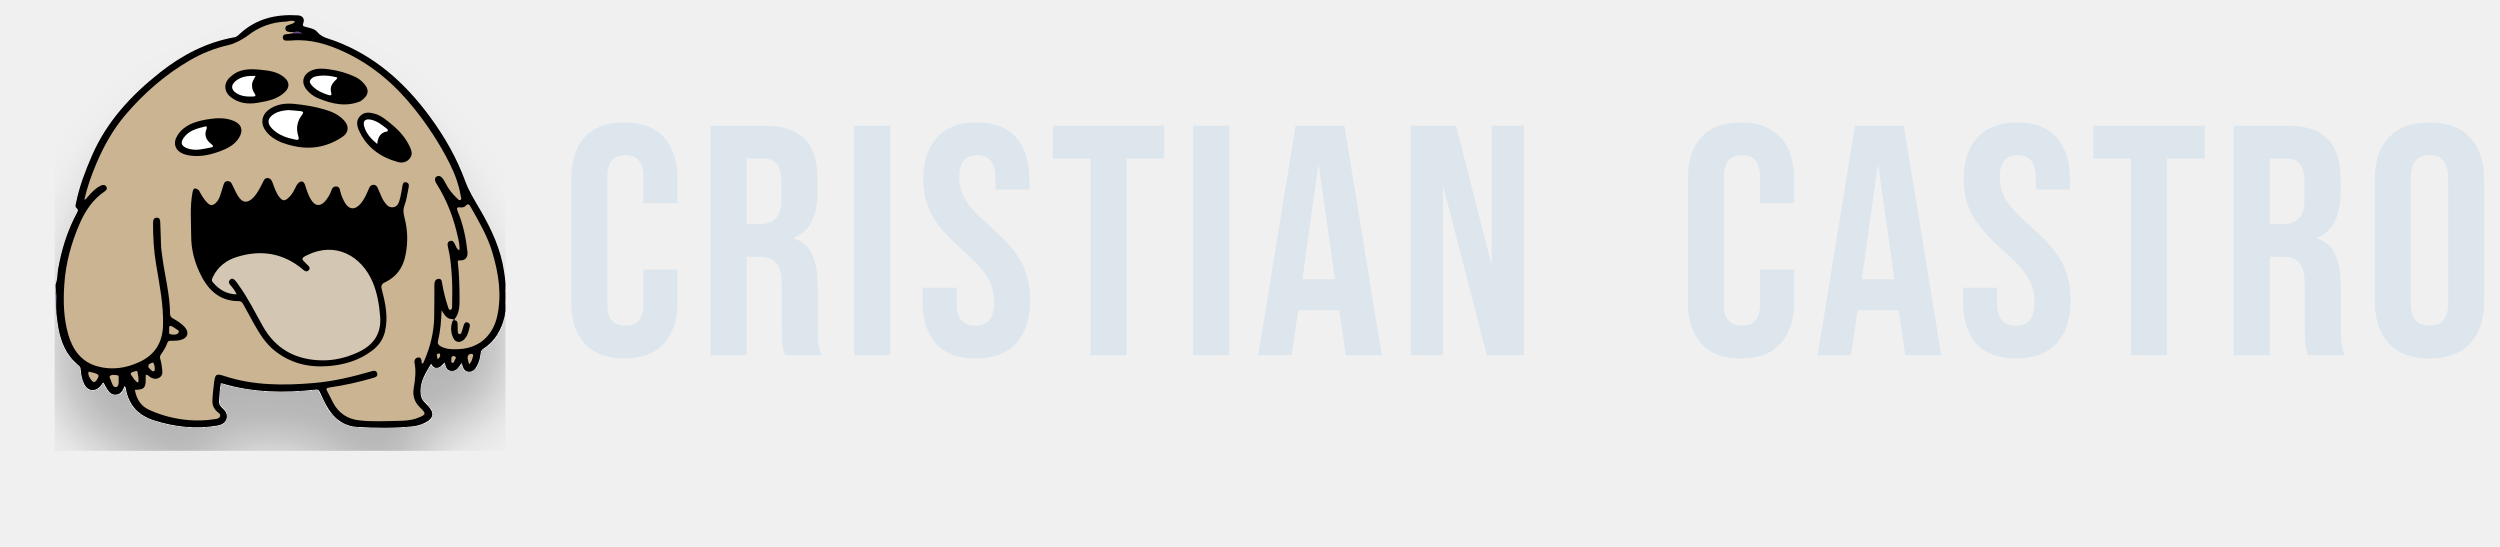
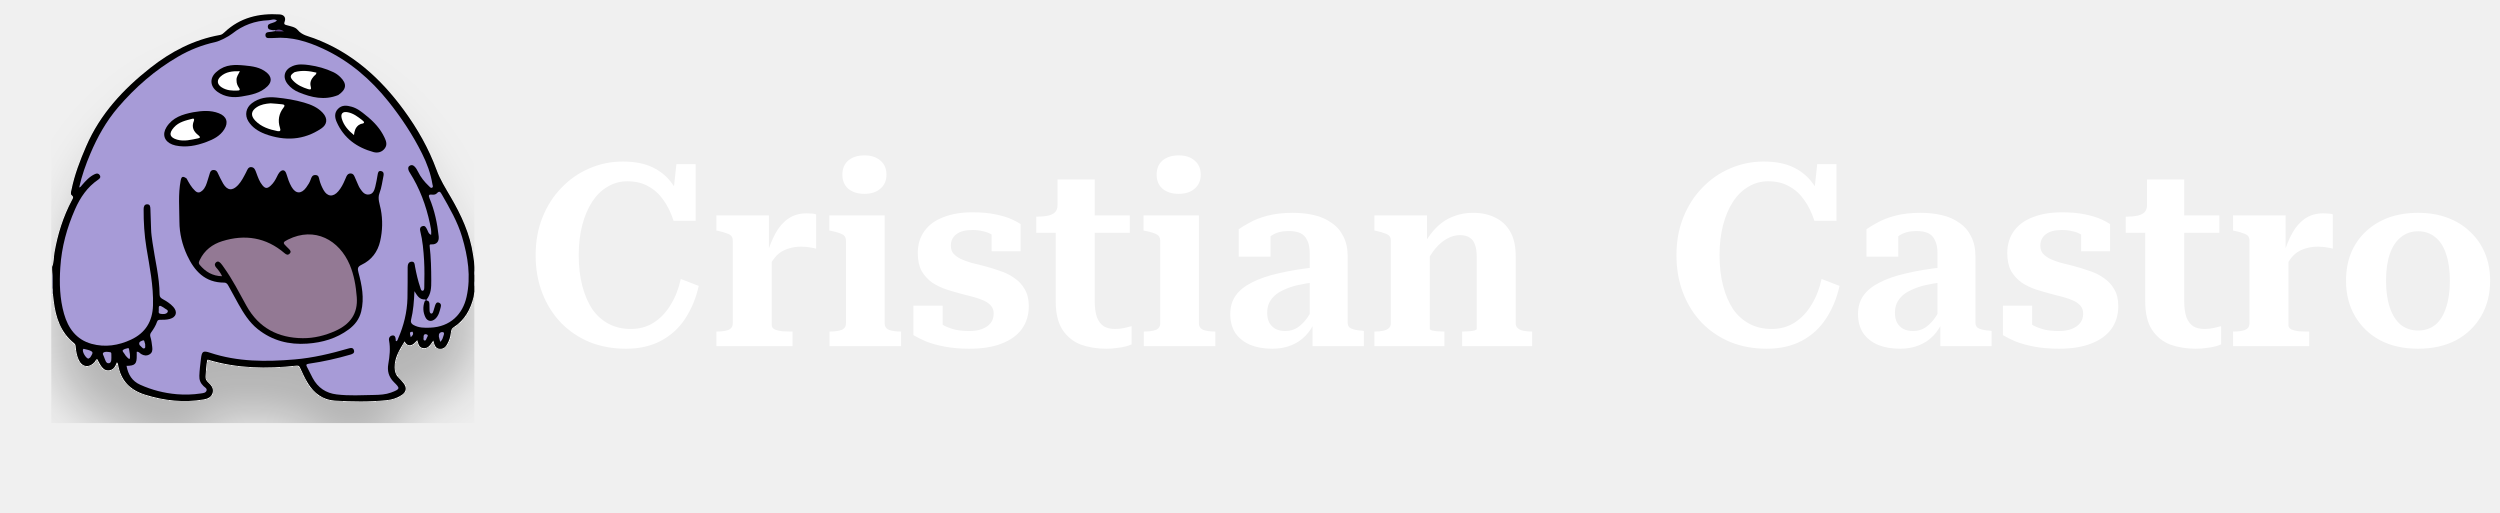
- <svg xmlns="http://www.w3.org/2000/svg" width="183" height="40" viewBox="0 0 183 40" fill="none">
-   <path d="M45.704 26.24C44.44 26.24 43.472 25.88 42.8 25.16C42.144 24.44 41.816 23.424 41.816 22.112V13.088C41.816 11.776 42.144 10.76 42.8 10.04C43.472 9.32 44.44 8.96 45.704 8.96C46.968 8.96 47.928 9.32 48.584 10.04C49.256 10.76 49.592 11.776 49.592 13.088V14.864H47.096V12.92C47.096 11.88 46.656 11.36 45.776 11.36C44.896 11.36 44.456 11.88 44.456 12.92V22.304C44.456 23.328 44.896 23.84 45.776 23.84C46.656 23.84 47.096 23.328 47.096 22.304V19.736H49.592V22.112C49.592 23.424 49.256 24.44 48.584 25.16C47.928 25.88 46.968 26.24 45.704 26.24ZM52.011 9.2H55.923C57.283 9.2 58.276 9.52 58.9 10.16C59.523 10.784 59.836 11.752 59.836 13.064V14.096C59.836 15.84 59.26 16.944 58.108 17.408V17.456C58.748 17.648 59.196 18.04 59.452 18.632C59.724 19.224 59.859 20.016 59.859 21.008V23.96C59.859 24.44 59.876 24.832 59.907 25.136C59.94 25.424 60.02 25.712 60.148 26H57.459C57.364 25.728 57.3 25.472 57.267 25.232C57.236 24.992 57.219 24.56 57.219 23.936V20.864C57.219 20.096 57.092 19.56 56.836 19.256C56.596 18.952 56.172 18.8 55.563 18.8H54.651V26H52.011V9.2ZM55.611 16.4C56.139 16.4 56.532 16.264 56.788 15.992C57.059 15.72 57.196 15.264 57.196 14.624V13.328C57.196 12.72 57.084 12.28 56.859 12.008C56.651 11.736 56.316 11.6 55.852 11.6H54.651V16.4H55.611ZM62.531 9.2H65.171V26H62.531V9.2ZM71.42 26.24C70.14 26.24 69.172 25.88 68.516 25.16C67.86 24.424 67.532 23.376 67.532 22.016V21.056H70.028V22.208C70.028 23.296 70.484 23.84 71.396 23.84C71.844 23.84 72.18 23.712 72.404 23.456C72.644 23.184 72.764 22.752 72.764 22.16C72.764 21.456 72.604 20.84 72.284 20.312C71.964 19.768 71.372 19.12 70.508 18.368C69.42 17.408 68.66 16.544 68.228 15.776C67.796 14.992 67.58 14.112 67.58 13.136C67.58 11.808 67.916 10.784 68.588 10.064C69.26 9.328 70.236 8.96 71.516 8.96C72.78 8.96 73.732 9.328 74.372 10.064C75.028 10.784 75.356 11.824 75.356 13.184V13.88H72.86V13.016C72.86 12.44 72.748 12.024 72.524 11.768C72.3 11.496 71.972 11.36 71.54 11.36C70.66 11.36 70.22 11.896 70.22 12.968C70.22 13.576 70.38 14.144 70.7 14.672C71.036 15.2 71.636 15.84 72.5 16.592C73.604 17.552 74.364 18.424 74.78 19.208C75.196 19.992 75.404 20.912 75.404 21.968C75.404 23.344 75.06 24.4 74.372 25.136C73.7 25.872 72.716 26.24 71.42 26.24ZM79.822 11.6H77.062V9.2H85.222V11.6H82.462V26H79.822V11.6ZM87.34 9.2H89.98V26H87.34V9.2ZM94.837 9.2H98.413L101.149 26H98.509L98.029 22.664V22.712H95.029L94.549 26H92.101L94.837 9.2ZM97.717 20.432L96.541 12.128H96.493L95.341 20.432H97.717ZM103.27 9.2H106.582L109.15 19.256H109.198V9.2H111.55V26H108.838L105.67 13.736H105.622V26H103.27V9.2ZM127.44 26.24C126.176 26.24 125.208 25.88 124.536 25.16C123.88 24.44 123.552 23.424 123.552 22.112V13.088C123.552 11.776 123.88 10.76 124.536 10.04C125.208 9.32 126.176 8.96 127.44 8.96C128.704 8.96 129.664 9.32 130.32 10.04C130.992 10.76 131.328 11.776 131.328 13.088V14.864H128.832V12.92C128.832 11.88 128.392 11.36 127.512 11.36C126.632 11.36 126.192 11.88 126.192 12.92V22.304C126.192 23.328 126.632 23.84 127.512 23.84C128.392 23.84 128.832 23.328 128.832 22.304V19.736H131.328V22.112C131.328 23.424 130.992 24.44 130.32 25.16C129.664 25.88 128.704 26.24 127.44 26.24ZM135.787 9.2H139.363L142.099 26H139.459L138.979 22.664V22.712H135.979L135.499 26H133.051L135.787 9.2ZM138.667 20.432L137.491 12.128H137.443L136.291 20.432H138.667ZM147.582 26.24C146.302 26.24 145.334 25.88 144.678 25.16C144.022 24.424 143.694 23.376 143.694 22.016V21.056H146.19V22.208C146.19 23.296 146.646 23.84 147.558 23.84C148.006 23.84 148.342 23.712 148.566 23.456C148.806 23.184 148.926 22.752 148.926 22.16C148.926 21.456 148.766 20.84 148.446 20.312C148.126 19.768 147.534 19.12 146.67 18.368C145.582 17.408 144.822 16.544 144.39 15.776C143.958 14.992 143.742 14.112 143.742 13.136C143.742 11.808 144.078 10.784 144.75 10.064C145.422 9.328 146.398 8.96 147.678 8.96C148.942 8.96 149.894 9.328 150.534 10.064C151.19 10.784 151.518 11.824 151.518 13.184V13.88H149.022V13.016C149.022 12.44 148.91 12.024 148.686 11.768C148.462 11.496 148.134 11.36 147.702 11.36C146.822 11.36 146.382 11.896 146.382 12.968C146.382 13.576 146.542 14.144 146.862 14.672C147.198 15.2 147.798 15.84 148.662 16.592C149.766 17.552 150.526 18.424 150.942 19.208C151.358 19.992 151.566 20.912 151.566 21.968C151.566 23.344 151.222 24.4 150.534 25.136C149.862 25.872 148.878 26.24 147.582 26.24ZM155.984 11.6H153.224V9.2H161.384V11.6H158.624V26H155.984V11.6ZM163.502 9.2H167.414C168.774 9.2 169.766 9.52 170.39 10.16C171.014 10.784 171.326 11.752 171.326 13.064V14.096C171.326 15.84 170.75 16.944 169.598 17.408V17.456C170.238 17.648 170.686 18.04 170.942 18.632C171.214 19.224 171.35 20.016 171.35 21.008V23.96C171.35 24.44 171.366 24.832 171.398 25.136C171.43 25.424 171.51 25.712 171.638 26H168.95C168.854 25.728 168.79 25.472 168.758 25.232C168.726 24.992 168.71 24.56 168.71 23.936V20.864C168.71 20.096 168.582 19.56 168.326 19.256C168.086 18.952 167.662 18.8 167.054 18.8H166.142V26H163.502V9.2ZM167.102 16.4C167.63 16.4 168.022 16.264 168.278 15.992C168.55 15.72 168.686 15.264 168.686 14.624V13.328C168.686 12.72 168.574 12.28 168.35 12.008C168.142 11.736 167.806 11.6 167.342 11.6H166.142V16.4H167.102ZM177.838 26.24C176.542 26.24 175.55 25.872 174.862 25.136C174.174 24.4 173.83 23.36 173.83 22.016V13.184C173.83 11.84 174.174 10.8 174.862 10.064C175.55 9.328 176.542 8.96 177.838 8.96C179.134 8.96 180.126 9.328 180.814 10.064C181.502 10.8 181.846 11.84 181.846 13.184V22.016C181.846 23.36 181.502 24.4 180.814 25.136C180.126 25.872 179.134 26.24 177.838 26.24ZM177.838 23.84C178.75 23.84 179.206 23.288 179.206 22.184V13.016C179.206 11.912 178.75 11.36 177.838 11.36C176.926 11.36 176.47 11.912 176.47 13.016V22.184C176.47 23.288 176.926 23.84 177.838 23.84Z" fill="#DDE6ED" />
+ <svg xmlns="http://www.w3.org/2000/svg" width="195" height="40" viewBox="0 0 195 40" fill="none">
+   <path d="M48.92 14.14C48.373 14.14 47.867 14.28 47.4 14.56C46.933 14.827 46.533 15.213 46.2 15.72C45.867 16.227 45.607 16.833 45.42 17.54C45.233 18.247 45.14 19.033 45.14 19.9C45.14 20.793 45.233 21.593 45.42 22.3C45.607 23.007 45.867 23.613 46.2 24.12C46.547 24.613 46.973 24.993 47.48 25.26C47.987 25.527 48.56 25.66 49.2 25.66C49.88 25.66 50.48 25.493 51 25.16C51.533 24.813 51.973 24.347 52.32 23.76C52.68 23.173 52.94 22.507 53.1 21.76L54.5 22.3C54.287 23.26 53.933 24.113 53.44 24.86C52.96 25.593 52.333 26.167 51.56 26.58C50.787 26.993 49.873 27.2 48.82 27.2C47.793 27.2 46.847 27.027 45.98 26.68C45.127 26.32 44.387 25.82 43.76 25.18C43.133 24.527 42.647 23.753 42.3 22.86C41.953 21.967 41.78 20.98 41.78 19.9C41.78 18.82 41.96 17.833 42.32 16.94C42.68 16.047 43.173 15.28 43.8 14.64C44.427 13.987 45.147 13.487 45.96 13.14C46.787 12.78 47.66 12.6 48.58 12.6C49.513 12.6 50.293 12.753 50.92 13.06C51.547 13.367 52.053 13.793 52.44 14.34C52.84 14.887 53.147 15.52 53.36 16.24L52.4 16.12L52.76 12.8H54.26V17.22H52.54C52.34 16.607 52.08 16.073 51.76 15.62C51.44 15.153 51.047 14.793 50.58 14.54C50.127 14.273 49.573 14.14 48.92 14.14ZM63.657 16.72V19.4C63.55 19.36 63.43 19.333 63.297 19.32C63.177 19.293 63.044 19.273 62.897 19.26C62.764 19.247 62.63 19.24 62.497 19.24C62.163 19.24 61.864 19.28 61.597 19.36C61.343 19.427 61.103 19.533 60.877 19.68C60.663 19.827 60.47 20.027 60.297 20.28C60.123 20.52 59.957 20.82 59.797 21.18V19.92C59.983 19.28 60.21 18.713 60.477 18.22C60.743 17.727 61.077 17.34 61.477 17.06C61.877 16.78 62.357 16.64 62.917 16.64C63.077 16.64 63.224 16.647 63.357 16.66C63.49 16.673 63.59 16.693 63.657 16.72ZM55.877 27V25.86H55.917C56.277 25.86 56.57 25.82 56.797 25.74C57.037 25.647 57.157 25.473 57.157 25.22V18.78C57.157 18.607 57.117 18.48 57.037 18.4C56.97 18.32 56.85 18.253 56.677 18.2C56.517 18.133 56.31 18.073 56.057 18.02L55.877 17.98V16.8H59.977V19.94L60.197 19.7V25.36C60.197 25.507 60.277 25.62 60.437 25.7C60.597 25.767 60.79 25.813 61.017 25.84C61.243 25.853 61.437 25.86 61.597 25.86H61.817V27H55.877ZM67.425 15.12C66.906 15.12 66.486 14.987 66.165 14.72C65.859 14.453 65.706 14.087 65.706 13.62C65.706 13.153 65.859 12.787 66.165 12.52C66.486 12.253 66.906 12.12 67.425 12.12C67.945 12.12 68.359 12.253 68.665 12.52C68.986 12.787 69.145 13.153 69.145 13.62C69.145 14.087 68.986 14.453 68.665 14.72C68.359 14.987 67.945 15.12 67.425 15.12ZM69.005 16.8V25.22C69.005 25.473 69.126 25.647 69.365 25.74C69.606 25.82 69.906 25.86 70.266 25.86H70.285V27H64.706V25.86H64.725C65.085 25.86 65.385 25.82 65.626 25.74C65.865 25.647 65.986 25.473 65.986 25.22V18.78C65.986 18.54 65.892 18.373 65.706 18.28C65.532 18.187 65.259 18.1 64.885 18.02L64.686 17.98V16.8H69.005ZM77.507 24.46C77.507 24.22 77.44 24.02 77.307 23.86C77.173 23.7 76.993 23.567 76.767 23.46C76.54 23.353 76.28 23.26 75.987 23.18C75.693 23.1 75.387 23.02 75.067 22.94C74.653 22.833 74.24 22.713 73.827 22.58C73.427 22.447 73.053 22.267 72.707 22.04C72.373 21.8 72.1 21.5 71.887 21.14C71.687 20.767 71.587 20.3 71.587 19.74C71.587 19.073 71.76 18.5 72.107 18.02C72.453 17.54 72.947 17.18 73.587 16.94C74.227 16.687 74.98 16.56 75.847 16.56C76.54 16.56 77.14 16.613 77.647 16.72C78.167 16.827 78.587 16.953 78.907 17.1C79.227 17.247 79.46 17.373 79.607 17.48V19.6H77.347V17.82C77.533 17.82 77.68 17.847 77.787 17.9C77.893 17.953 77.96 18.027 77.987 18.12C78.027 18.213 78.04 18.32 78.027 18.44C78.013 18.547 77.98 18.66 77.927 18.78C77.78 18.593 77.6 18.44 77.387 18.32C77.187 18.187 76.953 18.093 76.687 18.04C76.433 17.973 76.153 17.94 75.847 17.94C75.287 17.94 74.867 18.053 74.587 18.28C74.307 18.493 74.167 18.787 74.167 19.16C74.167 19.413 74.233 19.62 74.367 19.78C74.513 19.94 74.707 20.08 74.947 20.2C75.187 20.307 75.46 20.407 75.767 20.5C76.073 20.58 76.393 20.66 76.727 20.74C77.14 20.847 77.553 20.973 77.967 21.12C78.393 21.253 78.773 21.44 79.107 21.68C79.453 21.907 79.727 22.2 79.927 22.56C80.14 22.907 80.247 23.347 80.247 23.88C80.247 24.56 80.067 25.153 79.707 25.66C79.347 26.153 78.82 26.533 78.127 26.8C77.447 27.067 76.607 27.2 75.607 27.2C74.913 27.2 74.28 27.147 73.707 27.04C73.147 26.933 72.66 26.8 72.247 26.64C71.847 26.467 71.513 26.3 71.247 26.14V23.84H73.527V26.22C73.3 26.1 73.12 25.973 72.987 25.84C72.867 25.707 72.787 25.573 72.747 25.44C72.72 25.307 72.72 25.187 72.747 25.08C72.787 24.96 72.853 24.873 72.947 24.82C73.16 25.06 73.393 25.253 73.647 25.4C73.913 25.533 74.207 25.64 74.527 25.72C74.86 25.787 75.22 25.82 75.607 25.82C75.993 25.82 76.327 25.767 76.607 25.66C76.887 25.553 77.107 25.4 77.267 25.2C77.427 25 77.507 24.753 77.507 24.46ZM80.827 18.16V16.9H80.907C81.227 16.9 81.507 16.873 81.747 16.82C81.987 16.767 82.167 16.68 82.287 16.56C82.42 16.427 82.487 16.24 82.487 16L84.347 16.8H88.127V18.16H80.827ZM85.387 23.44C85.387 23.987 85.447 24.427 85.567 24.76C85.7 25.08 85.88 25.313 86.107 25.46C86.347 25.593 86.633 25.66 86.967 25.66C87.233 25.66 87.48 25.633 87.707 25.58C87.947 25.513 88.133 25.467 88.267 25.44V26.86C88.16 26.913 88.007 26.967 87.807 27.02C87.607 27.073 87.38 27.113 87.127 27.14C86.873 27.18 86.593 27.2 86.287 27.2C85.567 27.2 84.907 27.093 84.307 26.88C83.72 26.653 83.247 26.273 82.887 25.74C82.527 25.193 82.347 24.453 82.347 23.52V17.16L82.487 17.02V14H85.387V23.44ZM91.937 15.12C91.417 15.12 90.997 14.987 90.677 14.72C90.371 14.453 90.217 14.087 90.217 13.62C90.217 13.153 90.371 12.787 90.677 12.52C90.997 12.253 91.417 12.12 91.937 12.12C92.457 12.12 92.871 12.253 93.177 12.52C93.497 12.787 93.657 13.153 93.657 13.62C93.657 14.087 93.497 14.453 93.177 14.72C92.871 14.987 92.457 15.12 91.937 15.12ZM93.517 16.8V25.22C93.517 25.473 93.637 25.647 93.877 25.74C94.117 25.82 94.417 25.86 94.777 25.86H94.797V27H89.217V25.86H89.237C89.597 25.86 89.897 25.82 90.137 25.74C90.377 25.647 90.497 25.473 90.497 25.22V18.78C90.497 18.54 90.404 18.373 90.217 18.28C90.044 18.187 89.77 18.1 89.397 18.02L89.197 17.98V16.8H93.517ZM102.64 20.84V22C102.106 22.067 101.633 22.147 101.22 22.24C100.82 22.333 100.466 22.453 100.16 22.6C99.853 22.733 99.606 22.887 99.42 23.06C99.233 23.233 99.086 23.433 98.98 23.66C98.886 23.887 98.84 24.133 98.84 24.4C98.84 24.693 98.893 24.947 99 25.16C99.12 25.373 99.286 25.54 99.5 25.66C99.713 25.767 99.966 25.82 100.26 25.82C100.62 25.82 100.94 25.727 101.22 25.54C101.513 25.34 101.773 25.073 102 24.74C102.24 24.393 102.44 23.98 102.6 23.5V24.98C102.413 25.447 102.16 25.847 101.84 26.18C101.52 26.513 101.14 26.767 100.7 26.94C100.273 27.113 99.786 27.2 99.24 27.2C98.586 27.2 98.013 27.1 97.52 26.9C97.026 26.687 96.64 26.38 96.36 25.98C96.093 25.567 95.96 25.073 95.96 24.5C95.96 23.94 96.1 23.46 96.38 23.06C96.66 22.66 97.08 22.32 97.64 22.04C98.2 21.747 98.893 21.507 99.72 21.32C100.56 21.12 101.533 20.96 102.64 20.84ZM102.38 27V24.96H102.16V19.78C102.16 19.34 102.093 18.993 101.96 18.74C101.84 18.473 101.66 18.287 101.42 18.18C101.18 18.073 100.88 18.02 100.52 18.02C99.986 18.02 99.546 18.133 99.2 18.36C98.853 18.587 98.58 18.86 98.38 19.18C98.3 19.047 98.26 18.92 98.26 18.8C98.26 18.667 98.293 18.547 98.36 18.44C98.426 18.32 98.52 18.22 98.64 18.14C98.773 18.047 98.926 17.987 99.1 17.96V20.02H96.62V17.88C96.82 17.733 97.106 17.56 97.48 17.36C97.853 17.147 98.32 16.967 98.88 16.82C99.453 16.673 100.1 16.6 100.82 16.6C101.433 16.6 101.993 16.66 102.5 16.78C103.02 16.9 103.473 17.1 103.86 17.38C104.26 17.647 104.566 18 104.78 18.44C105.006 18.867 105.12 19.393 105.12 20.02V25.16C105.12 25.32 105.166 25.447 105.26 25.54C105.366 25.62 105.506 25.68 105.68 25.72C105.866 25.76 106.08 25.787 106.32 25.8L106.38 25.82V27H102.38ZM107.205 27V25.86H107.245C107.485 25.86 107.698 25.84 107.885 25.8C108.072 25.76 108.218 25.693 108.325 25.6C108.432 25.507 108.485 25.38 108.485 25.22V18.78C108.485 18.607 108.445 18.48 108.365 18.4C108.298 18.32 108.178 18.253 108.005 18.2C107.845 18.133 107.638 18.073 107.385 18.02L107.205 17.98V16.8H111.305V18.98L111.525 19.06V25.66C111.525 25.7 111.585 25.74 111.705 25.78C111.825 25.807 111.965 25.827 112.125 25.84C112.298 25.853 112.458 25.86 112.605 25.86H112.665V27H107.205ZM119.505 27H114.045V25.86H114.085C114.232 25.86 114.392 25.853 114.565 25.84C114.738 25.827 114.885 25.807 115.005 25.78C115.125 25.74 115.185 25.7 115.185 25.66V20.04C115.185 19.64 115.138 19.32 115.045 19.08C114.965 18.84 114.832 18.66 114.645 18.54C114.458 18.407 114.205 18.34 113.885 18.34C113.525 18.34 113.185 18.433 112.865 18.62C112.545 18.793 112.238 19.053 111.945 19.4C111.665 19.747 111.392 20.187 111.125 20.72V18.96C111.418 18.453 111.745 18.027 112.105 17.68C112.478 17.32 112.898 17.053 113.365 16.88C113.832 16.693 114.338 16.6 114.885 16.6C115.565 16.6 116.152 16.727 116.645 16.98C117.138 17.22 117.525 17.587 117.805 18.08C118.085 18.573 118.225 19.207 118.225 19.98V25.22C118.225 25.38 118.278 25.507 118.385 25.6C118.492 25.693 118.638 25.76 118.825 25.8C119.012 25.84 119.225 25.86 119.465 25.86H119.505V27ZM137.904 14.14C137.358 14.14 136.851 14.28 136.384 14.56C135.918 14.827 135.518 15.213 135.184 15.72C134.851 16.227 134.591 16.833 134.404 17.54C134.218 18.247 134.124 19.033 134.124 19.9C134.124 20.793 134.218 21.593 134.404 22.3C134.591 23.007 134.851 23.613 135.184 24.12C135.531 24.613 135.958 24.993 136.464 25.26C136.971 25.527 137.544 25.66 138.184 25.66C138.864 25.66 139.464 25.493 139.984 25.16C140.518 24.813 140.958 24.347 141.304 23.76C141.664 23.173 141.924 22.507 142.084 21.76L143.484 22.3C143.271 23.26 142.918 24.113 142.424 24.86C141.944 25.593 141.318 26.167 140.544 26.58C139.771 26.993 138.858 27.2 137.804 27.2C136.778 27.2 135.831 27.027 134.964 26.68C134.111 26.32 133.371 25.82 132.744 25.18C132.118 24.527 131.631 23.753 131.284 22.86C130.938 21.967 130.764 20.98 130.764 19.9C130.764 18.82 130.944 17.833 131.304 16.94C131.664 16.047 132.158 15.28 132.784 14.64C133.411 13.987 134.131 13.487 134.944 13.14C135.771 12.78 136.644 12.6 137.564 12.6C138.498 12.6 139.278 12.753 139.904 13.06C140.531 13.367 141.038 13.793 141.424 14.34C141.824 14.887 142.131 15.52 142.344 16.24L141.384 16.12L141.744 12.8H143.244V17.22H141.524C141.324 16.607 141.064 16.073 140.744 15.62C140.424 15.153 140.031 14.793 139.564 14.54C139.111 14.273 138.558 14.14 137.904 14.14ZM151.605 20.84V22C151.071 22.067 150.598 22.147 150.185 22.24C149.785 22.333 149.431 22.453 149.125 22.6C148.818 22.733 148.571 22.887 148.385 23.06C148.198 23.233 148.051 23.433 147.945 23.66C147.851 23.887 147.805 24.133 147.805 24.4C147.805 24.693 147.858 24.947 147.965 25.16C148.085 25.373 148.251 25.54 148.465 25.66C148.678 25.767 148.931 25.82 149.225 25.82C149.585 25.82 149.905 25.727 150.185 25.54C150.478 25.34 150.738 25.073 150.965 24.74C151.205 24.393 151.405 23.98 151.565 23.5V24.98C151.378 25.447 151.125 25.847 150.805 26.18C150.485 26.513 150.105 26.767 149.665 26.94C149.238 27.113 148.751 27.2 148.205 27.2C147.551 27.2 146.978 27.1 146.485 26.9C145.991 26.687 145.605 26.38 145.325 25.98C145.058 25.567 144.925 25.073 144.925 24.5C144.925 23.94 145.065 23.46 145.345 23.06C145.625 22.66 146.045 22.32 146.605 22.04C147.165 21.747 147.858 21.507 148.685 21.32C149.525 21.12 150.498 20.96 151.605 20.84ZM151.345 27V24.96H151.125V19.78C151.125 19.34 151.058 18.993 150.925 18.74C150.805 18.473 150.625 18.287 150.385 18.18C150.145 18.073 149.845 18.02 149.485 18.02C148.951 18.02 148.511 18.133 148.165 18.36C147.818 18.587 147.545 18.86 147.345 19.18C147.265 19.047 147.225 18.92 147.225 18.8C147.225 18.667 147.258 18.547 147.325 18.44C147.391 18.32 147.485 18.22 147.605 18.14C147.738 18.047 147.891 17.987 148.065 17.96V20.02H145.585V17.88C145.785 17.733 146.071 17.56 146.445 17.36C146.818 17.147 147.285 16.967 147.845 16.82C148.418 16.673 149.065 16.6 149.785 16.6C150.398 16.6 150.958 16.66 151.465 16.78C151.985 16.9 152.438 17.1 152.825 17.38C153.225 17.647 153.531 18 153.745 18.44C153.971 18.867 154.085 19.393 154.085 20.02V25.16C154.085 25.32 154.131 25.447 154.225 25.54C154.331 25.62 154.471 25.68 154.645 25.72C154.831 25.76 155.045 25.787 155.285 25.8L155.345 25.82V27H151.345ZM162.487 24.46C162.487 24.22 162.42 24.02 162.287 23.86C162.154 23.7 161.974 23.567 161.747 23.46C161.52 23.353 161.26 23.26 160.967 23.18C160.674 23.1 160.367 23.02 160.047 22.94C159.634 22.833 159.22 22.713 158.807 22.58C158.407 22.447 158.034 22.267 157.687 22.04C157.354 21.8 157.08 21.5 156.867 21.14C156.667 20.767 156.567 20.3 156.567 19.74C156.567 19.073 156.74 18.5 157.087 18.02C157.434 17.54 157.927 17.18 158.567 16.94C159.207 16.687 159.96 16.56 160.827 16.56C161.52 16.56 162.12 16.613 162.627 16.72C163.147 16.827 163.567 16.953 163.887 17.1C164.207 17.247 164.44 17.373 164.587 17.48V19.6H162.327V17.82C162.514 17.82 162.66 17.847 162.767 17.9C162.874 17.953 162.94 18.027 162.967 18.12C163.007 18.213 163.02 18.32 163.007 18.44C162.994 18.547 162.96 18.66 162.907 18.78C162.76 18.593 162.58 18.44 162.367 18.32C162.167 18.187 161.934 18.093 161.667 18.04C161.414 17.973 161.134 17.94 160.827 17.94C160.267 17.94 159.847 18.053 159.567 18.28C159.287 18.493 159.147 18.787 159.147 19.16C159.147 19.413 159.214 19.62 159.347 19.78C159.494 19.94 159.687 20.08 159.927 20.2C160.167 20.307 160.44 20.407 160.747 20.5C161.054 20.58 161.374 20.66 161.707 20.74C162.12 20.847 162.534 20.973 162.947 21.12C163.374 21.253 163.754 21.44 164.087 21.68C164.434 21.907 164.707 22.2 164.907 22.56C165.12 22.907 165.227 23.347 165.227 23.88C165.227 24.56 165.047 25.153 164.687 25.66C164.327 26.153 163.8 26.533 163.107 26.8C162.427 27.067 161.587 27.2 160.587 27.2C159.894 27.2 159.26 27.147 158.687 27.04C158.127 26.933 157.64 26.8 157.227 26.64C156.827 26.467 156.494 26.3 156.227 26.14V23.84H158.507V26.22C158.28 26.1 158.1 25.973 157.967 25.84C157.847 25.707 157.767 25.573 157.727 25.44C157.7 25.307 157.7 25.187 157.727 25.08C157.767 24.96 157.834 24.873 157.927 24.82C158.14 25.06 158.374 25.253 158.627 25.4C158.894 25.533 159.187 25.64 159.507 25.72C159.84 25.787 160.2 25.82 160.587 25.82C160.974 25.82 161.307 25.767 161.587 25.66C161.867 25.553 162.087 25.4 162.247 25.2C162.407 25 162.487 24.753 162.487 24.46ZM165.807 18.16V16.9H165.887C166.207 16.9 166.487 16.873 166.727 16.82C166.967 16.767 167.147 16.68 167.267 16.56C167.4 16.427 167.467 16.24 167.467 16L169.327 16.8H173.107V18.16H165.807ZM170.367 23.44C170.367 23.987 170.427 24.427 170.547 24.76C170.68 25.08 170.86 25.313 171.087 25.46C171.327 25.593 171.614 25.66 171.947 25.66C172.214 25.66 172.46 25.633 172.687 25.58C172.927 25.513 173.114 25.467 173.247 25.44V26.86C173.14 26.913 172.987 26.967 172.787 27.02C172.587 27.073 172.36 27.113 172.107 27.14C171.854 27.18 171.574 27.2 171.267 27.2C170.547 27.2 169.887 27.093 169.287 26.88C168.7 26.653 168.227 26.273 167.867 25.74C167.507 25.193 167.327 24.453 167.327 23.52V17.16L167.467 17.02V14H170.367V23.44ZM181.958 16.72V19.4C181.851 19.36 181.731 19.333 181.598 19.32C181.478 19.293 181.344 19.273 181.198 19.26C181.064 19.247 180.931 19.24 180.798 19.24C180.464 19.24 180.164 19.28 179.898 19.36C179.644 19.427 179.404 19.533 179.178 19.68C178.964 19.827 178.771 20.027 178.598 20.28C178.424 20.52 178.258 20.82 178.098 21.18V19.92C178.284 19.28 178.511 18.713 178.778 18.22C179.044 17.727 179.378 17.34 179.778 17.06C180.178 16.78 180.658 16.64 181.218 16.64C181.378 16.64 181.524 16.647 181.658 16.66C181.791 16.673 181.891 16.693 181.958 16.72ZM174.178 27V25.86H174.218C174.578 25.86 174.871 25.82 175.098 25.74C175.338 25.647 175.458 25.473 175.458 25.22V18.78C175.458 18.607 175.418 18.48 175.338 18.4C175.271 18.32 175.151 18.253 174.978 18.2C174.818 18.133 174.611 18.073 174.358 18.02L174.178 17.98V16.8H178.278V19.94L178.498 19.7V25.36C178.498 25.507 178.578 25.62 178.738 25.7C178.898 25.767 179.091 25.813 179.318 25.84C179.544 25.853 179.738 25.86 179.898 25.86H180.118V27H174.178ZM194.23 21.9C194.23 22.94 193.997 23.86 193.53 24.66C193.063 25.46 192.41 26.087 191.57 26.54C190.73 26.98 189.743 27.2 188.61 27.2C187.477 27.2 186.49 26.98 185.65 26.54C184.81 26.087 184.157 25.46 183.69 24.66C183.223 23.86 182.99 22.94 182.99 21.9C182.99 21.113 183.117 20.4 183.37 19.76C183.637 19.107 184.017 18.547 184.51 18.08C185.017 17.6 185.61 17.233 186.29 16.98C186.983 16.727 187.757 16.6 188.61 16.6C189.45 16.6 190.21 16.727 190.89 16.98C191.583 17.233 192.177 17.6 192.67 18.08C193.177 18.547 193.563 19.107 193.83 19.76C194.097 20.4 194.23 21.113 194.23 21.9ZM186.11 21.9C186.11 22.713 186.21 23.413 186.41 24C186.61 24.587 186.897 25.033 187.27 25.34C187.643 25.633 188.09 25.78 188.61 25.78C189.13 25.78 189.577 25.633 189.95 25.34C190.323 25.033 190.603 24.587 190.79 24C190.99 23.413 191.09 22.713 191.09 21.9C191.09 21.073 190.99 20.373 190.79 19.8C190.603 19.227 190.323 18.793 189.95 18.5C189.577 18.193 189.13 18.04 188.61 18.04C188.09 18.04 187.643 18.193 187.27 18.5C186.897 18.793 186.61 19.227 186.41 19.8C186.21 20.373 186.11 21.073 186.11 21.9Z" fill="white" />
  <g clip-path="url(#clip0_150_305)" filter="url(#filter0_d_150_305)">
    <path d="M37.066 22.742C36.944 22.873 36.974 23.028 36.941 23.159C36.699 24.13 36.253 24.965 35.387 25.521C35.263 25.601 35.207 25.695 35.188 25.835C35.151 26.107 35.105 26.38 34.986 26.631C34.848 26.925 34.694 27.233 34.309 27.212C33.945 27.192 33.882 26.867 33.799 26.564C33.576 26.852 33.425 27.222 32.984 27.148C32.662 27.093 32.628 26.803 32.548 26.533C32.359 26.712 32.214 26.947 31.925 26.929C31.74 26.917 31.637 26.784 31.56 26.625C31.177 27.26 30.772 27.869 30.783 28.652C30.788 28.959 30.849 29.211 31.062 29.429C31.208 29.579 31.356 29.729 31.481 29.895C31.749 30.253 31.693 30.574 31.318 30.821C30.972 31.049 30.579 31.172 30.172 31.213C28.823 31.352 27.469 31.332 26.12 31.25C25.191 31.193 24.5 30.678 24.015 29.888C23.778 29.503 23.592 29.093 23.405 28.683C23.347 28.556 23.287 28.504 23.135 28.52C20.81 28.776 18.503 28.743 16.239 28.061C16.22 28.055 16.196 28.063 16.166 28.066C16.076 28.495 16.07 28.935 16.034 29.372C16.016 29.584 16.12 29.724 16.264 29.854C16.494 30.063 16.673 30.306 16.587 30.634C16.495 30.979 16.195 31.104 15.886 31.157C14.338 31.421 12.83 31.255 11.33 30.79C10.145 30.423 9.436 29.69 9.217 28.475C9.204 28.4 9.203 28.32 9.114 28.263C8.991 28.575 8.852 28.88 8.451 28.889C8.119 28.897 7.924 28.695 7.58 28.003C7.465 28.043 7.443 28.165 7.374 28.243C6.961 28.71 6.42 28.645 6.152 28.086C6.003 27.775 5.94 27.44 5.911 27.099C5.9 26.978 5.899 26.865 5.788 26.776C4.733 25.934 4.35 24.764 4.194 23.486C4.172 23.311 4.152 23.137 4.128 22.934C4.077 22.791 4.11 22.671 4.1 22.524C4.097 22.097 4.105 21.7 4.081 21.278C4.066 21.117 4.066 20.983 4.066 20.819C4.219 20.446 4.188 20.07 4.25 19.71C4.498 18.271 4.929 16.894 5.617 15.603C5.685 15.475 5.771 15.372 5.603 15.237C5.476 15.136 5.541 14.97 5.569 14.832C5.808 13.641 6.244 12.515 6.724 11.405C7.812 8.894 9.61 6.961 11.726 5.293C13.339 4.022 15.117 3.092 17.159 2.728C17.313 2.7 17.411 2.611 17.516 2.512C18.725 1.367 20.198 1.024 21.808 1.123C22.154 1.145 22.32 1.372 22.203 1.689C22.119 1.913 22.228 1.925 22.374 1.967C22.67 2.052 23.026 2.101 23.212 2.327C23.557 2.75 24.045 2.82 24.495 2.987C27.458 4.091 29.69 6.108 31.522 8.616C32.57 10.05 33.441 11.581 34.056 13.26C34.33 14.01 34.766 14.697 35.169 15.391C35.986 16.796 36.663 18.255 36.899 19.883C36.941 20.176 36.978 20.471 37.042 20.777C37.066 20.882 37.066 20.973 37.066 21.093C36.997 21.235 37.043 21.36 37.051 21.498C37.066 21.629 37.066 21.742 37.066 21.884C36.998 22.049 37.044 22.194 37.051 22.355C37.066 22.487 37.066 22.6 37.066 22.742Z" fill="black" />
    <path d="M4.066 21.283C4.209 21.645 4.088 22.053 4.126 22.483C4.11 22.521 4.1 22.528 4.078 22.521C4.066 22.109 4.066 21.711 4.066 21.283Z" fill="#747595" />
    <path d="M37.066 22.345C36.946 22.241 37.002 22.092 37.048 21.929C37.066 22.047 37.066 22.181 37.066 22.345Z" fill="#494B75" />
    <path d="M37.066 21.488C36.962 21.404 36.991 21.277 37.046 21.135C37.066 21.233 37.066 21.346 37.066 21.488Z" fill="#4C4E77" />
    <path d="M4.066 22.534C4.066 22.506 4.093 22.512 4.107 22.513C4.126 22.626 4.131 22.738 4.13 22.878C4.124 22.906 4.095 22.902 4.081 22.902C4.066 22.789 4.066 22.676 4.066 22.534Z" fill="#B6B7C8" />
-     <path d="M21.503 2.419C21.306 2.465 21.122 2.488 20.936 2.505C20.777 2.519 20.693 2.598 20.703 2.76C20.713 2.909 20.805 2.971 20.946 2.971C21.089 2.97 21.232 2.974 21.374 2.963C22.733 2.85 23.985 3.236 25.193 3.797C27.247 4.749 28.913 6.18 30.319 7.943C31.323 9.203 32.202 10.537 32.92 11.977C33.3 12.736 33.593 13.527 33.73 14.37C33.745 14.463 33.814 14.577 33.705 14.637C33.597 14.695 33.527 14.583 33.458 14.518C33.111 14.193 32.816 13.826 32.607 13.396C32.529 13.237 32.443 13.086 32.309 12.965C32.195 12.862 32.078 12.851 31.949 12.931C31.819 13.011 31.832 13.135 31.86 13.254C31.877 13.326 31.92 13.395 31.96 13.46C32.74 14.689 33.236 16.032 33.537 17.449C33.596 17.724 33.66 18.006 33.63 18.32C33.406 18.234 33.385 18.02 33.294 17.862C33.215 17.725 33.154 17.577 32.951 17.64C32.756 17.701 32.739 17.86 32.778 18.015C32.967 18.774 33.034 19.547 33.08 20.325C33.12 21.017 33.105 21.709 33.094 22.401C33.093 22.501 33.089 22.66 32.974 22.679C32.845 22.7 32.821 22.542 32.788 22.445C32.602 21.905 32.476 21.35 32.371 20.789C32.342 20.63 32.35 20.39 32.099 20.411C31.852 20.431 31.799 20.641 31.797 20.851C31.791 21.654 31.803 22.457 31.782 23.26C31.753 24.358 31.492 25.407 31.052 26.412C31.02 26.487 31.007 26.585 30.907 26.616C30.845 26.579 30.868 26.52 30.865 26.471C30.854 26.301 30.797 26.136 30.604 26.167C30.416 26.198 30.305 26.352 30.346 26.561C30.463 27.176 30.393 27.783 30.288 28.392C30.193 28.933 30.318 29.401 30.724 29.805C31.199 30.277 31.259 30.343 30.495 30.622C30.079 30.774 29.63 30.798 29.197 30.806C28.221 30.824 27.242 30.883 26.266 30.766C25.416 30.665 24.792 30.238 24.388 29.488C24.237 29.207 24.103 28.917 23.954 28.636C23.867 28.472 23.862 28.401 24.089 28.369C25.186 28.211 26.266 27.971 27.331 27.66C27.509 27.608 27.664 27.542 27.613 27.335C27.557 27.108 27.38 27.124 27.189 27.18C25.808 27.581 24.41 27.916 22.976 28.037C20.756 28.225 18.545 28.23 16.393 27.516C15.836 27.331 15.746 27.4 15.676 27.973C15.621 28.419 15.565 28.864 15.548 29.314C15.535 29.636 15.639 29.888 15.868 30.109C15.972 30.21 16.166 30.297 16.11 30.468C16.048 30.655 15.833 30.664 15.662 30.69C15.04 30.783 14.411 30.802 13.789 30.749C12.8 30.664 11.846 30.421 10.936 30.01C10.305 29.726 9.992 29.219 9.871 28.538C10.549 28.524 10.677 28.393 10.665 27.703C10.664 27.616 10.665 27.529 10.665 27.44C10.833 27.412 10.902 27.551 11.01 27.615C11.225 27.744 11.45 27.771 11.666 27.64C11.88 27.511 11.907 27.307 11.874 27.066C11.839 26.805 11.818 26.544 11.735 26.291C11.697 26.172 11.7 26.055 11.778 25.945C11.97 25.676 12.15 25.4 12.255 25.083C12.301 24.947 12.409 24.945 12.522 24.945C12.764 24.945 13.004 24.944 13.241 24.879C13.754 24.739 13.872 24.332 13.511 23.931C13.279 23.674 12.989 23.495 12.691 23.33C12.546 23.25 12.45 23.163 12.448 22.977C12.44 21.598 12.084 20.266 11.895 18.911C11.846 18.564 11.791 18.218 11.784 17.866C11.774 17.35 11.747 16.834 11.732 16.319C11.726 16.133 11.719 15.934 11.48 15.935C11.259 15.935 11.203 16.116 11.203 16.31C11.198 17.321 11.258 18.326 11.422 19.326C11.668 20.817 11.981 22.297 11.934 23.827C11.895 25.079 11.337 25.97 10.222 26.491C9.243 26.948 8.203 27.111 7.144 26.82C5.954 26.493 5.316 25.605 4.995 24.48C4.658 23.299 4.625 22.088 4.704 20.86C4.805 19.27 5.217 17.77 5.853 16.324C6.256 15.408 6.807 14.592 7.653 14.016C7.79 13.923 7.876 13.826 7.783 13.667C7.696 13.518 7.561 13.509 7.41 13.576C6.984 13.766 6.687 14.105 6.39 14.445C6.335 14.509 6.301 14.593 6.175 14.622C6.38 13.699 6.688 12.835 7.047 11.987C7.598 10.685 8.279 9.464 9.203 8.383C10.55 6.808 12.089 5.466 13.883 4.423C14.791 3.894 15.756 3.511 16.784 3.284C17.15 3.202 17.809 2.864 18.122 2.617C18.95 1.961 19.895 1.617 20.947 1.579C21.155 1.571 21.372 1.439 21.604 1.595C21.486 1.723 21.339 1.757 21.199 1.804C21.043 1.856 20.864 1.884 20.893 2.117C20.92 2.33 21.101 2.314 21.243 2.35C21.305 2.365 21.374 2.351 21.467 2.347C21.501 2.361 21.509 2.378 21.503 2.419Z" fill="#CAB492" />
-     <path d="M33.261 23.382C33.637 22.925 33.641 22.404 33.638 21.873C33.635 20.984 33.618 20.096 33.514 19.212C33.499 19.082 33.522 19.053 33.667 19.061C34.052 19.082 34.261 18.84 34.218 18.434C34.109 17.416 33.9 16.42 33.504 15.472C33.403 15.232 33.444 15.148 33.705 15.181C33.841 15.198 33.985 15.174 34.075 15.077C34.271 14.867 34.344 14.958 34.461 15.164C35.069 16.233 35.693 17.297 36.044 18.486C36.497 20.015 36.744 21.575 36.392 23.157C36.09 24.516 35.117 25.494 33.562 25.558C33.106 25.577 32.669 25.578 32.257 25.351C32.089 25.259 32.014 25.141 32.062 24.949C32.239 24.234 32.292 23.503 32.326 22.712C32.54 23.049 32.708 23.39 33.171 23.357C33.211 23.388 33.217 23.42 33.212 23.478C33.072 23.844 33.099 24.192 33.184 24.537C33.228 24.712 33.321 24.867 33.518 24.911C33.732 24.959 33.874 24.835 33.997 24.686C34.178 24.466 34.233 24.194 34.287 23.924C34.302 23.849 34.301 23.76 34.202 23.737C34.109 23.714 34.062 23.785 34.028 23.856C33.963 23.996 33.946 24.153 33.878 24.292C33.824 24.401 33.766 24.528 33.62 24.505C33.477 24.482 33.451 24.347 33.43 24.227C33.386 23.983 33.48 23.715 33.29 23.473C33.271 23.437 33.266 23.422 33.261 23.382Z" fill="#CAB492" />
-     <path d="M8.108 27.825C8.06 27.702 7.963 27.575 8.071 27.502C8.22 27.403 8.413 27.448 8.584 27.47C8.723 27.487 8.675 27.62 8.687 27.712C8.688 27.722 8.687 27.733 8.687 27.744C8.685 27.962 8.722 28.286 8.515 28.329C8.253 28.384 8.209 28.052 8.108 27.825Z" fill="#CAB492" />
-     <path d="M6.885 27.978C6.674 27.911 6.421 27.458 6.468 27.274C6.474 27.248 6.509 27.204 6.519 27.207C6.738 27.27 6.991 27.291 7.161 27.42C7.294 27.521 7.133 27.713 7.058 27.849C7.028 27.902 6.96 27.933 6.885 27.978Z" fill="#CAB492" />
-     <path d="M12.383 24.108C12.363 23.862 12.436 23.791 12.637 23.919C12.683 23.949 12.74 23.965 12.777 24.001C12.893 24.113 13.182 24.171 13.065 24.359C12.971 24.512 12.693 24.52 12.489 24.471C12.307 24.427 12.409 24.253 12.383 24.108Z" fill="#CAB492" />
-     <path d="M9.821 27.768C9.77 27.695 9.734 27.641 9.699 27.586C9.641 27.497 9.514 27.383 9.589 27.307C9.679 27.217 9.842 27.193 9.977 27.155C10.043 27.137 10.062 27.202 10.07 27.259C10.108 27.502 10.183 27.743 10.114 28.001C9.976 27.98 9.927 27.855 9.821 27.768Z" fill="#CAB492" />
-     <path d="M10.885 26.913C10.778 26.647 11.015 26.605 11.137 26.556C11.284 26.496 11.259 26.692 11.305 26.777C11.329 26.821 11.328 26.884 11.324 26.937C11.318 27.019 11.366 27.125 11.262 27.171C11.162 27.215 11.104 27.125 11.041 27.069C10.992 27.025 10.947 26.977 10.885 26.913Z" fill="#CAB492" />
-     <path d="M34.231 26.258C34.237 26.167 34.227 26.092 34.256 26.039C34.321 25.919 34.462 25.878 34.566 25.913C34.676 25.949 34.628 26.085 34.598 26.174C34.544 26.337 34.514 26.515 34.336 26.666C34.297 26.525 34.265 26.405 34.231 26.258Z" fill="#CAB492" />
-     <path d="M33.041 26.216C33.079 26.033 33.207 26.047 33.298 26.09C33.429 26.151 33.341 26.259 33.3 26.337C33.252 26.425 33.23 26.594 33.109 26.558C32.972 26.517 33.063 26.351 33.041 26.216Z" fill="#CAB492" />
-     <path d="M32.177 25.873C32.295 26.08 32.155 26.177 32.04 26.303C31.941 25.93 31.954 25.883 32.177 25.873Z" fill="#CAB492" />
+     <path d="M21.503 2.419C21.306 2.465 21.122 2.488 20.936 2.505C20.777 2.519 20.693 2.598 20.703 2.76C20.713 2.909 20.805 2.971 20.946 2.971C21.089 2.97 21.232 2.974 21.374 2.963C22.733 2.85 23.985 3.236 25.193 3.797C27.247 4.749 28.913 6.18 30.319 7.943C31.323 9.203 32.202 10.537 32.92 11.977C33.3 12.736 33.593 13.527 33.73 14.37C33.745 14.463 33.814 14.577 33.705 14.637C33.597 14.695 33.527 14.583 33.458 14.518C33.111 14.193 32.816 13.826 32.607 13.396C32.529 13.237 32.443 13.086 32.309 12.965C32.195 12.862 32.078 12.851 31.949 12.931C31.819 13.011 31.832 13.135 31.86 13.254C31.877 13.326 31.92 13.395 31.96 13.46C32.74 14.689 33.236 16.032 33.537 17.449C33.596 17.724 33.66 18.006 33.63 18.32C33.406 18.234 33.385 18.02 33.294 17.862C33.215 17.725 33.154 17.577 32.951 17.64C32.756 17.701 32.739 17.86 32.778 18.015C32.967 18.774 33.034 19.547 33.08 20.325C33.12 21.017 33.105 21.709 33.094 22.401C33.093 22.501 33.089 22.66 32.974 22.679C32.845 22.7 32.821 22.542 32.788 22.445C32.602 21.905 32.476 21.35 32.371 20.789C32.342 20.63 32.35 20.39 32.099 20.411C31.852 20.431 31.799 20.641 31.797 20.851C31.791 21.654 31.803 22.457 31.782 23.26C31.753 24.358 31.492 25.407 31.052 26.412C31.02 26.487 31.007 26.585 30.907 26.616C30.845 26.579 30.868 26.52 30.865 26.471C30.854 26.301 30.797 26.136 30.604 26.167C30.416 26.198 30.305 26.352 30.346 26.561C30.463 27.176 30.393 27.783 30.288 28.392C30.193 28.933 30.318 29.401 30.724 29.805C31.199 30.277 31.259 30.343 30.495 30.622C30.079 30.774 29.63 30.798 29.197 30.806C28.221 30.824 27.242 30.883 26.266 30.766C25.416 30.665 24.792 30.238 24.388 29.488C24.237 29.207 24.103 28.917 23.954 28.636C23.867 28.472 23.862 28.401 24.089 28.369C25.186 28.211 26.266 27.971 27.331 27.66C27.509 27.608 27.664 27.542 27.613 27.335C27.557 27.108 27.38 27.124 27.189 27.18C25.808 27.581 24.41 27.916 22.976 28.037C20.756 28.225 18.545 28.23 16.393 27.516C15.836 27.331 15.746 27.4 15.676 27.973C15.621 28.419 15.565 28.864 15.548 29.314C15.535 29.636 15.639 29.888 15.868 30.109C15.972 30.21 16.166 30.297 16.11 30.468C16.048 30.655 15.833 30.664 15.662 30.69C15.04 30.783 14.411 30.802 13.789 30.749C12.8 30.664 11.846 30.421 10.936 30.01C10.305 29.726 9.992 29.219 9.871 28.538C10.549 28.524 10.677 28.393 10.665 27.703C10.664 27.616 10.665 27.529 10.665 27.44C10.833 27.412 10.902 27.551 11.01 27.615C11.225 27.744 11.45 27.771 11.666 27.64C11.88 27.511 11.907 27.307 11.874 27.066C11.839 26.805 11.818 26.544 11.735 26.291C11.697 26.172 11.7 26.055 11.778 25.945C11.97 25.676 12.15 25.4 12.255 25.083C12.301 24.947 12.409 24.945 12.522 24.945C12.764 24.945 13.004 24.944 13.241 24.879C13.754 24.739 13.872 24.332 13.511 23.931C13.279 23.674 12.989 23.495 12.691 23.33C12.546 23.25 12.45 23.163 12.448 22.977C12.44 21.598 12.084 20.266 11.895 18.911C11.846 18.564 11.791 18.218 11.784 17.866C11.774 17.35 11.747 16.834 11.732 16.319C11.726 16.133 11.719 15.934 11.48 15.935C11.259 15.935 11.203 16.116 11.203 16.31C11.198 17.321 11.258 18.326 11.422 19.326C11.668 20.817 11.981 22.297 11.934 23.827C11.895 25.079 11.337 25.97 10.222 26.491C9.243 26.948 8.203 27.111 7.144 26.82C5.954 26.493 5.316 25.605 4.995 24.48C4.658 23.299 4.625 22.088 4.704 20.86C4.805 19.27 5.217 17.77 5.853 16.324C6.256 15.408 6.807 14.592 7.653 14.016C7.79 13.923 7.876 13.826 7.783 13.667C7.696 13.518 7.561 13.509 7.41 13.576C6.984 13.766 6.687 14.105 6.39 14.445C6.335 14.509 6.301 14.593 6.175 14.622C6.38 13.699 6.688 12.835 7.047 11.987C7.598 10.685 8.279 9.464 9.203 8.383C10.55 6.808 12.089 5.466 13.883 4.423C14.791 3.894 15.756 3.511 16.784 3.284C17.15 3.202 17.809 2.864 18.122 2.617C18.95 1.961 19.895 1.617 20.947 1.579C21.155 1.571 21.372 1.439 21.604 1.595C21.486 1.723 21.339 1.757 21.199 1.804C21.043 1.856 20.864 1.884 20.893 2.117C20.92 2.33 21.101 2.314 21.243 2.35C21.305 2.365 21.374 2.351 21.467 2.347C21.501 2.361 21.509 2.378 21.503 2.419Z" fill="#A79BD7" />
+     <path d="M33.261 23.382C33.637 22.925 33.641 22.404 33.638 21.873C33.635 20.984 33.618 20.096 33.514 19.212C33.499 19.082 33.522 19.053 33.667 19.061C34.052 19.082 34.261 18.84 34.218 18.434C34.109 17.416 33.9 16.42 33.504 15.472C33.403 15.232 33.444 15.148 33.705 15.181C33.841 15.198 33.985 15.174 34.075 15.077C34.271 14.867 34.344 14.958 34.461 15.164C35.069 16.233 35.693 17.297 36.044 18.486C36.497 20.015 36.744 21.575 36.392 23.157C36.09 24.516 35.117 25.494 33.562 25.558C33.106 25.577 32.669 25.578 32.257 25.351C32.089 25.259 32.014 25.141 32.062 24.949C32.239 24.234 32.292 23.503 32.326 22.712C32.54 23.049 32.708 23.39 33.171 23.357C33.211 23.388 33.217 23.42 33.212 23.478C33.072 23.844 33.099 24.192 33.184 24.537C33.228 24.712 33.321 24.867 33.518 24.911C33.732 24.959 33.874 24.835 33.997 24.686C34.178 24.466 34.233 24.194 34.287 23.924C34.302 23.849 34.301 23.76 34.202 23.737C34.109 23.714 34.062 23.785 34.028 23.856C33.963 23.996 33.946 24.153 33.878 24.292C33.824 24.401 33.766 24.528 33.62 24.505C33.477 24.482 33.451 24.347 33.43 24.227C33.386 23.983 33.48 23.715 33.29 23.473C33.271 23.437 33.266 23.422 33.261 23.382Z" fill="#A79BD7" />
+     <path d="M8.108 27.825C8.06 27.702 7.963 27.575 8.071 27.502C8.22 27.403 8.413 27.448 8.584 27.47C8.723 27.487 8.675 27.62 8.687 27.712C8.688 27.722 8.687 27.733 8.687 27.744C8.685 27.962 8.722 28.286 8.515 28.329C8.253 28.384 8.209 28.052 8.108 27.825Z" fill="#A79BD7" />
+     <path d="M6.885 27.978C6.674 27.911 6.421 27.458 6.468 27.274C6.474 27.248 6.509 27.204 6.519 27.207C6.738 27.27 6.991 27.291 7.161 27.42C7.294 27.521 7.133 27.713 7.058 27.849C7.028 27.902 6.96 27.933 6.885 27.978Z" fill="#A79BD7" />
+     <path d="M12.383 24.108C12.363 23.862 12.436 23.791 12.637 23.919C12.683 23.949 12.74 23.965 12.777 24.001C12.893 24.113 13.182 24.171 13.065 24.359C12.971 24.512 12.693 24.52 12.489 24.471C12.307 24.427 12.409 24.253 12.383 24.108Z" fill="#A79BD7" />
+     <path d="M9.821 27.768C9.77 27.695 9.734 27.641 9.699 27.586C9.641 27.497 9.514 27.383 9.589 27.307C9.679 27.217 9.842 27.193 9.977 27.155C10.043 27.137 10.062 27.202 10.07 27.259C10.108 27.502 10.183 27.743 10.114 28.001C9.976 27.98 9.927 27.855 9.821 27.768Z" fill="#A79BD7" />
+     <path d="M10.885 26.913C10.778 26.647 11.015 26.605 11.137 26.556C11.284 26.496 11.259 26.692 11.305 26.777C11.329 26.821 11.328 26.884 11.324 26.937C11.318 27.019 11.366 27.125 11.262 27.171C11.162 27.215 11.104 27.125 11.041 27.069C10.992 27.025 10.947 26.977 10.885 26.913Z" fill="#A79BD7" />
+     <path d="M34.231 26.258C34.237 26.167 34.227 26.092 34.256 26.039C34.321 25.919 34.462 25.878 34.566 25.913C34.676 25.949 34.628 26.085 34.598 26.174C34.544 26.337 34.514 26.515 34.336 26.666C34.297 26.525 34.265 26.405 34.231 26.258Z" fill="#A79BD7" />
+     <path d="M33.041 26.216C33.079 26.033 33.207 26.047 33.298 26.09C33.429 26.151 33.341 26.259 33.3 26.337C33.252 26.425 33.23 26.594 33.109 26.558C32.972 26.517 33.063 26.351 33.041 26.216Z" fill="#A79BD7" />
+     <path d="M32.177 25.873C32.295 26.08 32.155 26.177 32.04 26.303C31.941 25.93 31.954 25.883 32.177 25.873Z" fill="#A79BD7" />
    <path d="M21.521 2.446C21.491 2.428 21.491 2.411 21.492 2.369C21.721 2.264 21.937 2.302 22.148 2.448C21.949 2.448 21.75 2.448 21.521 2.446Z" fill="#684990" />
    <path d="M33.173 23.499C33.161 23.453 33.169 23.425 33.188 23.376C33.213 23.358 33.227 23.359 33.252 23.358C33.272 23.369 33.281 23.38 33.297 23.411C33.31 23.513 33.259 23.523 33.173 23.499Z" fill="#3A316B" />
    <path d="M9.872 28.514C9.863 28.504 9.855 28.492 9.848 28.481C9.855 28.483 9.862 28.486 9.873 28.499C9.877 28.509 9.874 28.512 9.872 28.514Z" fill="#8456A6" />
    <path d="M14.553 13.92C14.748 14.281 14.932 14.617 15.22 14.885C15.411 15.063 15.577 15.045 15.767 14.88C16.024 14.656 16.108 14.35 16.202 14.045C16.26 13.857 16.313 13.666 16.377 13.48C16.422 13.346 16.503 13.255 16.665 13.258C16.818 13.261 16.908 13.333 16.972 13.464C17.112 13.75 17.241 14.043 17.404 14.317C17.73 14.868 18.128 14.907 18.566 14.44C18.839 14.149 19.012 13.791 19.196 13.44C19.288 13.265 19.347 13.009 19.611 13.035C19.852 13.059 19.916 13.276 19.992 13.481C20.118 13.819 20.233 14.169 20.469 14.452C20.692 14.72 20.846 14.72 21.104 14.49C21.332 14.287 21.481 14.035 21.61 13.765C21.662 13.657 21.715 13.545 21.791 13.454C22.015 13.19 22.239 13.233 22.34 13.567C22.445 13.916 22.559 14.26 22.741 14.575C23.064 15.133 23.5 15.148 23.885 14.624C24.028 14.429 24.158 14.227 24.237 13.994C24.298 13.817 24.364 13.64 24.615 13.652C24.864 13.664 24.873 13.861 24.913 14.023C24.981 14.303 25.093 14.565 25.232 14.815C25.531 15.351 25.989 15.392 26.389 14.918C26.611 14.656 26.77 14.355 26.901 14.039C26.944 13.938 26.984 13.836 27.033 13.738C27.103 13.6 27.21 13.516 27.375 13.53C27.529 13.543 27.601 13.649 27.656 13.775C27.752 13.997 27.847 14.219 27.945 14.439C27.986 14.529 28.026 14.621 28.083 14.702C28.254 14.946 28.427 15.215 28.778 15.17C29.108 15.128 29.199 14.839 29.269 14.574C29.353 14.258 29.4 13.931 29.459 13.608C29.486 13.46 29.517 13.306 29.715 13.343C29.902 13.377 29.954 13.516 29.916 13.693C29.817 14.152 29.773 14.62 29.6 15.067C29.437 15.488 29.621 15.915 29.7 16.327C29.861 17.162 29.838 17.99 29.653 18.809C29.464 19.646 28.975 20.288 28.194 20.657C27.886 20.803 27.881 20.955 27.958 21.243C28.226 22.242 28.427 23.248 28.174 24.291C28.028 24.893 27.684 25.335 27.202 25.694C26.245 26.404 25.15 26.718 23.979 26.802C22.545 26.906 21.232 26.573 20.098 25.666C19.444 25.142 19.007 24.438 18.6 23.718C18.335 23.25 18.08 22.775 17.823 22.303C17.747 22.164 17.673 22.044 17.48 22.044C15.996 22.045 15.165 21.146 14.595 19.914C14.213 19.088 13.998 18.201 13.995 17.301C13.992 16.232 13.89 15.155 14.091 14.089C14.153 13.761 14.25 13.711 14.553 13.92Z" fill="black" />
    <path d="M20.675 10.452C20.13 10.236 19.673 9.944 19.37 9.458C19.07 8.977 19.185 8.403 19.639 8.057C20.209 7.623 20.868 7.539 21.547 7.606C22.277 7.679 23.003 7.793 23.71 7.999C24.263 8.159 24.788 8.375 25.187 8.817C25.571 9.242 25.534 9.706 25.059 10.024C23.686 10.944 22.222 11.014 20.675 10.452Z" fill="black" />
    <path d="M15.07 8.754C15.761 8.638 16.42 8.581 17.072 8.835C17.674 9.07 17.84 9.542 17.493 10.091C17.164 10.614 16.643 10.87 16.095 11.075C15.316 11.366 14.517 11.525 13.683 11.347C13.598 11.328 13.513 11.302 13.432 11.27C12.812 11.027 12.635 10.476 12.988 9.915C13.465 9.157 14.23 8.918 15.07 8.754Z" fill="black" />
    <path d="M26.384 7.414C25.306 7.848 24.296 7.606 23.304 7.199C22.968 7.061 22.667 6.846 22.439 6.559C22.006 6.012 22.181 5.418 22.824 5.152C23.251 4.976 23.679 5.017 24.117 5.078C24.774 5.17 25.405 5.345 26.003 5.629C26.202 5.724 26.38 5.851 26.539 6.007C27.076 6.533 27.036 6.966 26.384 7.414Z" fill="black" />
    <path d="M16.948 5.556C17.596 5.003 18.355 5.038 19.098 5.109C19.694 5.167 20.301 5.244 20.796 5.654C21.189 5.979 21.226 6.372 20.867 6.726C20.31 7.275 19.584 7.402 18.855 7.526C18.179 7.641 17.536 7.568 16.968 7.166C16.342 6.723 16.334 6.021 16.948 5.556Z" fill="black" />
    <path d="M28.571 9.023C29.171 9.503 29.667 10.039 29.987 10.72C30.115 10.993 30.227 11.274 30.023 11.562C29.802 11.873 29.457 11.951 29.138 11.864C27.84 11.508 26.817 10.78 26.261 9.514C26.113 9.179 26.063 8.802 26.361 8.494C26.673 8.171 27.053 8.218 27.436 8.327C27.871 8.45 28.213 8.727 28.571 9.023Z" fill="black" />
    <path d="M33.128 23.492C33.194 23.476 33.235 23.47 33.29 23.448C33.474 23.462 33.489 23.597 33.496 23.731C33.503 23.873 33.496 24.016 33.504 24.158C33.511 24.275 33.502 24.438 33.639 24.457C33.76 24.474 33.784 24.315 33.821 24.217C33.87 24.085 33.894 23.942 33.944 23.81C33.991 23.686 34.054 23.547 34.224 23.603C34.384 23.656 34.423 23.777 34.379 23.945C34.293 24.274 34.226 24.608 33.964 24.857C33.688 25.119 33.342 25.084 33.179 24.741C32.991 24.346 32.969 23.926 33.128 23.492Z" fill="black" />
-     <path d="M17.462 20.858C17.378 20.741 17.313 20.637 17.231 20.55C17.132 20.445 17.012 20.332 16.863 20.454C16.718 20.574 16.736 20.725 16.856 20.859C17.038 21.062 17.199 21.278 17.325 21.545C16.579 21.533 16.031 21.2 15.58 20.662C15.453 20.511 15.529 20.391 15.587 20.271C15.945 19.52 16.569 19.048 17.332 18.811C19.109 18.257 20.755 18.514 22.198 19.75C22.334 19.866 22.458 19.922 22.598 19.777C22.739 19.629 22.634 19.518 22.53 19.412C22.476 19.357 22.422 19.303 22.366 19.25C22.044 18.947 22.049 18.891 22.465 18.685C24.563 17.645 26.467 18.739 27.277 20.647C27.616 21.448 27.76 22.305 27.828 23.174C27.93 24.472 27.301 25.296 26.167 25.807C25.356 26.173 24.493 26.386 23.616 26.379C21.7 26.363 20.187 25.585 19.227 23.859C18.666 22.852 18.152 21.817 17.462 20.858Z" fill="#D3C7B4" />
+     <path d="M17.462 20.858C17.378 20.741 17.313 20.637 17.231 20.55C17.132 20.445 17.012 20.332 16.863 20.454C16.718 20.574 16.736 20.725 16.856 20.859C17.038 21.062 17.199 21.278 17.325 21.545C16.579 21.533 16.031 21.2 15.58 20.662C15.453 20.511 15.529 20.391 15.587 20.271C15.945 19.52 16.569 19.048 17.332 18.811C19.109 18.257 20.755 18.514 22.198 19.75C22.334 19.866 22.458 19.922 22.598 19.777C22.739 19.629 22.634 19.518 22.53 19.412C22.476 19.357 22.422 19.303 22.366 19.25C22.044 18.947 22.049 18.891 22.465 18.685C24.563 17.645 26.467 18.739 27.277 20.647C27.616 21.448 27.76 22.305 27.828 23.174C27.93 24.472 27.301 25.296 26.167 25.807C25.356 26.173 24.493 26.386 23.616 26.379C21.7 26.363 20.187 25.585 19.227 23.859C18.666 22.852 18.152 21.817 17.462 20.858Z" fill="#937994" />
    <path d="M21.1 8.058C21.424 8.083 21.72 8.099 22.013 8.136C22.165 8.155 22.26 8.21 22.119 8.39C21.748 8.864 21.652 9.402 21.839 9.973C21.913 10.198 21.849 10.268 21.64 10.226C20.999 10.096 20.384 9.901 19.912 9.412C19.53 9.016 19.578 8.65 20.037 8.354C20.352 8.151 20.707 8.09 21.1 8.058Z" fill="white" />
    <path d="M15.127 9.417C14.914 9.917 15.107 10.269 15.479 10.553C15.615 10.658 15.652 10.752 15.464 10.789C14.919 10.897 14.371 11.053 13.813 10.892C13.224 10.722 13.15 10.403 13.564 9.94C13.955 9.501 14.498 9.396 15.025 9.256C15.13 9.228 15.16 9.298 15.127 9.417Z" fill="white" />
    <path d="M22.98 5.626C23.57 5.464 24.126 5.534 24.683 5.665C24.673 5.824 24.553 5.864 24.484 5.941C24.277 6.174 24.149 6.428 24.238 6.749C24.291 6.936 24.264 7.024 24.037 6.954C23.602 6.818 23.195 6.638 22.873 6.304C22.589 6.009 22.61 5.86 22.98 5.626Z" fill="white" />
    <path d="M18.45 6.27C18.447 6.504 18.525 6.681 18.64 6.848C18.712 6.953 18.751 7.053 18.557 7.063C18.112 7.086 17.679 7.063 17.287 6.811C16.934 6.583 16.89 6.256 17.199 5.973C17.62 5.588 18.136 5.543 18.71 5.554C18.601 5.802 18.423 5.988 18.45 6.27Z" fill="white" />
    <path d="M27.964 9.766C27.716 9.966 27.644 10.225 27.61 10.539C27.173 10.178 26.814 9.793 26.661 9.26C26.546 8.855 26.731 8.674 27.14 8.758C27.574 8.846 27.911 9.107 28.248 9.369C28.405 9.491 28.501 9.611 28.193 9.657C28.12 9.667 28.054 9.72 27.964 9.766Z" fill="white" />
  </g>
  <defs>
    <filter id="filter0_d_150_305" x="0" y="0" width="41" height="41" filterUnits="userSpaceOnUse" color-interpolation-filters="sRGB">
      <feFlood flood-opacity="0" result="BackgroundImageFix" />
      <feColorMatrix in="SourceAlpha" type="matrix" values="0 0 0 0 0 0 0 0 0 0 0 0 0 0 0 0 0 0 127 0" result="hardAlpha" />
      <feOffset dy="4" />
      <feGaussianBlur stdDeviation="2" />
      <feComposite in2="hardAlpha" operator="out" />
      <feColorMatrix type="matrix" values="0 0 0 0 0 0 0 0 0 0 0 0 0 0 0 0 0 0 0.25 0" />
      <feBlend mode="normal" in2="BackgroundImageFix" result="effect1_dropShadow_150_305" />
      <feBlend mode="normal" in="SourceGraphic" in2="effect1_dropShadow_150_305" result="shape" />
    </filter>
    <clipPath id="clip0_150_305">
      <rect width="33" height="33" fill="white" transform="translate(4)" />
    </clipPath>
  </defs>
</svg>
